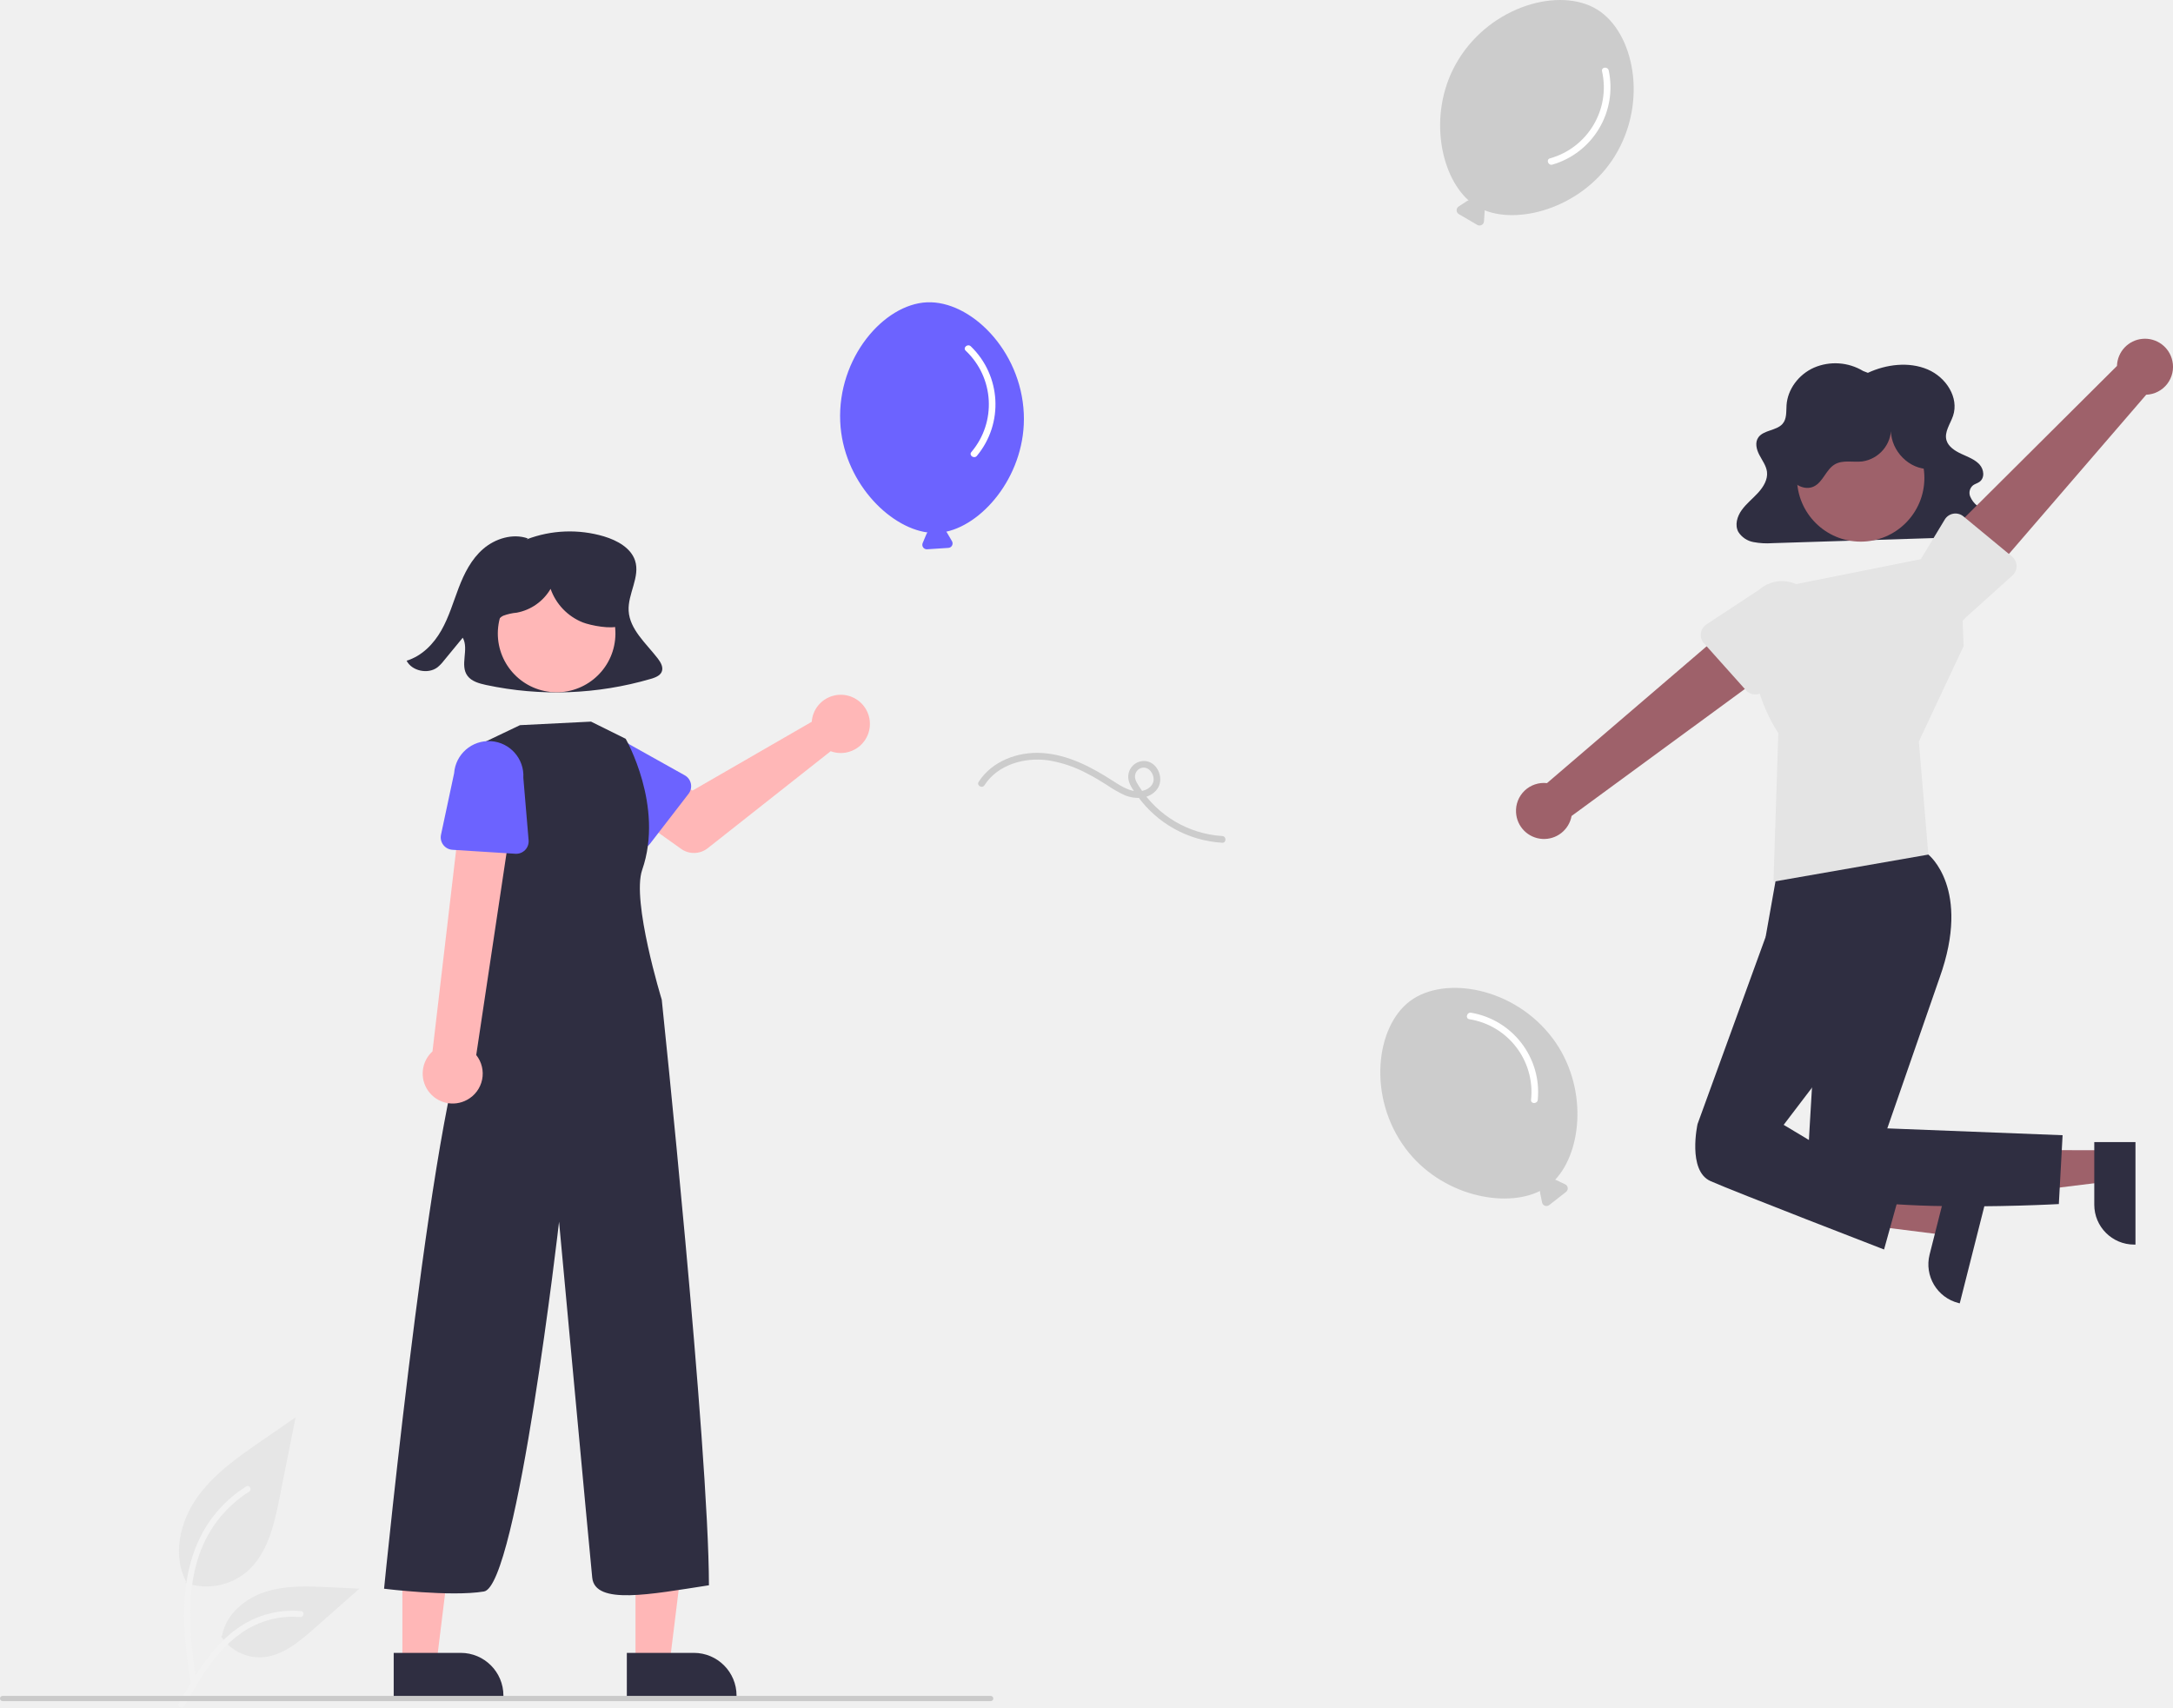
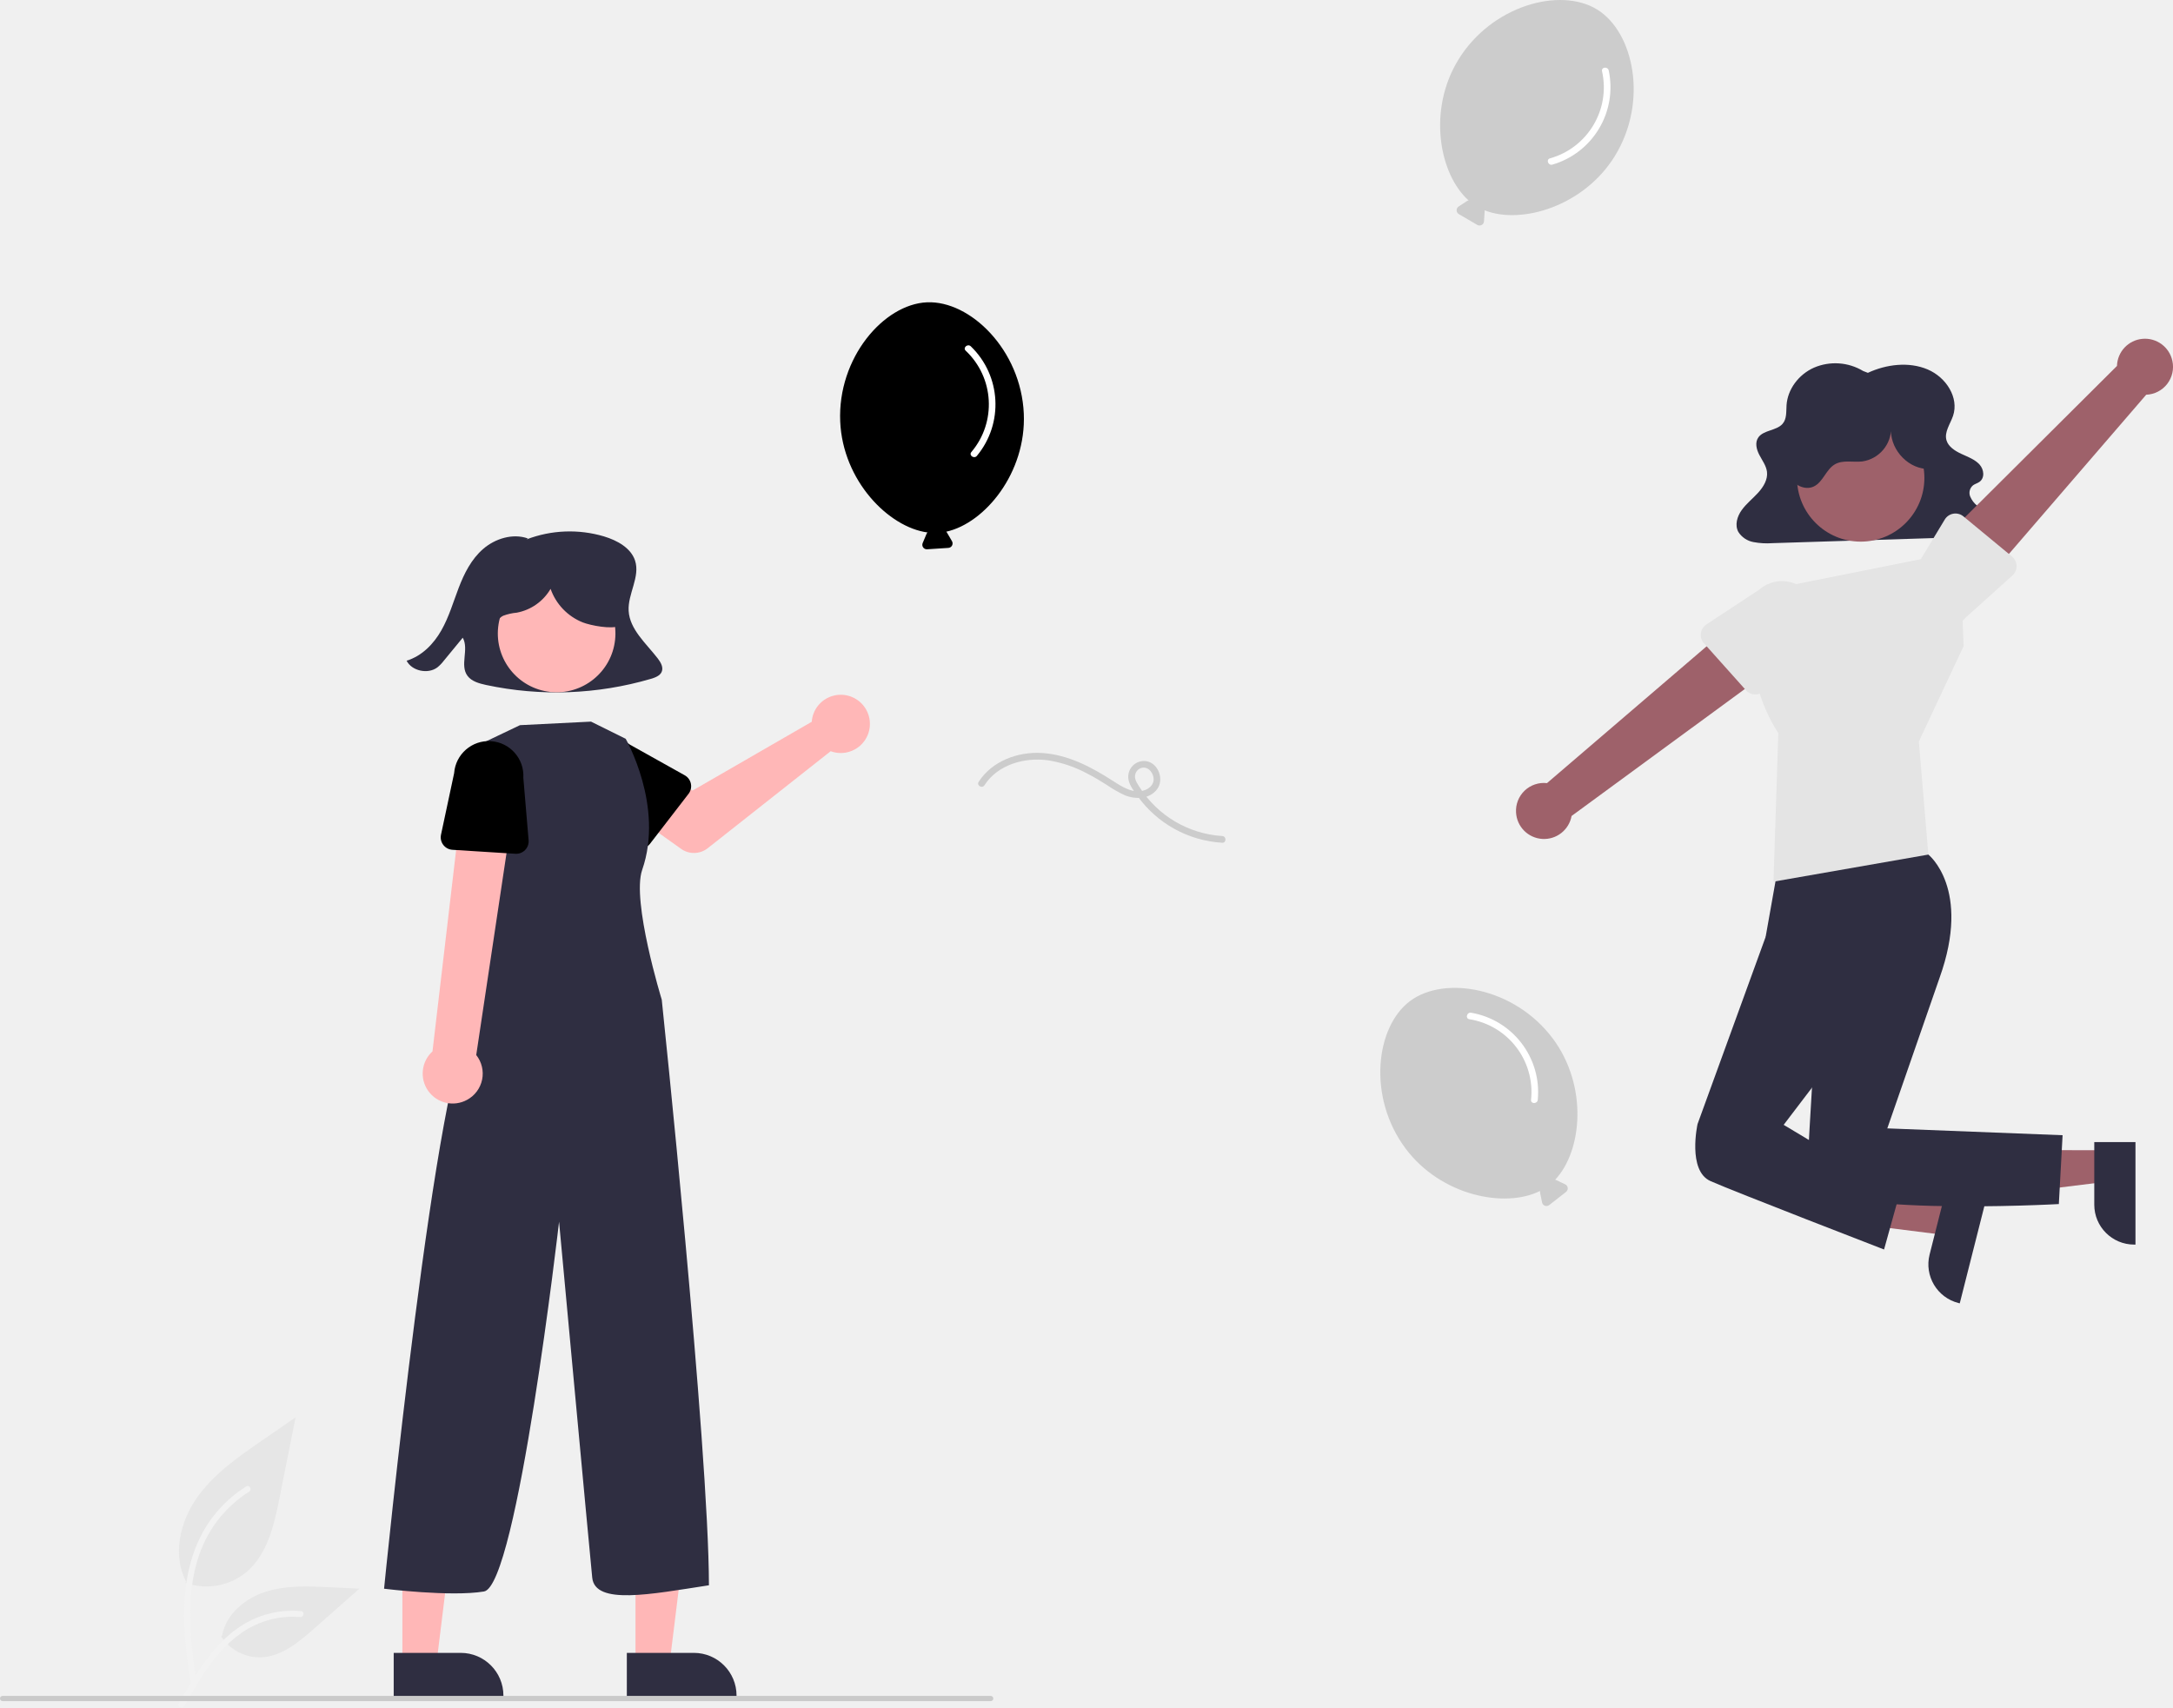
<svg xmlns="http://www.w3.org/2000/svg" id="e81b06de-304d-496c-9b00-3de69ba6add3" data-name="Layer 1" width="837.865" height="658.418" viewBox="0 0 837.865 658.418">
  <path d="M434.682,374.668c-4.484-5.81-10.82-11.185-11.222-18.354-.368-6.575,4.535-13.104,2.467-19.394-1.59-4.837-6.835-7.755-11.96-9.301a46.485,46.485,0,0,0-29.873,1.15l.519-.366c-5.834-2.078-12.654.067-17.245,4.041-4.591,3.974-7.319,9.482-9.436,15.002-2.117,5.52-3.757,11.242-6.699,16.416-2.942,5.175-7.445,9.881-13.388,11.67,1.989,3.968,8.208,5.329,11.855,2.595a14.996,14.996,0,0,0,2.495-2.579q3.648-4.437,7.298-8.873c2.503,4.451-1.236,10.595,1.84,14.717,1.586,2.125,4.484,2.932,7.175,3.511a129.781,129.781,0,0,0,63.492-2.355c1.659-.489,3.489-1.162,4.178-2.664C436.972,378.15,435.861,376.196,434.682,374.668Z" transform="translate(-181.0674 -120.7911)" fill="#2f2e41" />
  <path d="M494.317,397.34a11.265,11.265,0,0,0-.256,1.755l-45.97,26.52-11.174-6.432-11.912,15.594,18.674,13.31a8.561,8.561,0,0,0,10.271-.25L501.354,410.44a11.233,11.233,0,1,0-7.037-13.1Z" transform="translate(-181.0674 -120.7911)" fill="#ffb7b7" />
-   <path d="M446.555,426.871l-14.857,19.256a4.816,4.816,0,0,1-7.281.399l-16.819-17.466a13.374,13.374,0,0,1,16.401-21.129l21.095,11.796a4.816,4.816,0,0,1,1.461,7.144Z" transform="translate(-181.0674 -120.7911)" fill="#6c63ff" />
+   <path d="M446.555,426.871l-14.857,19.256a4.816,4.816,0,0,1-7.281.399l-16.819-17.466a13.374,13.374,0,0,1,16.401-21.129l21.095,11.796a4.816,4.816,0,0,1,1.461,7.144Z" transform="translate(-181.0674 -120.7911)" fill="currentColor" />
  <polygon points="245.04 641.589 258.159 641.588 264.4 590.984 245.037 590.985 245.04 641.589" fill="#ffb7b7" />
  <path d="M422.76,758.097l25.837-.001h.001A16.466,16.466,0,0,1,465.064,774.561v.535l-42.303.002Z" transform="translate(-181.0674 -120.7911)" fill="#2f2e41" />
  <polygon points="155.149 641.589 168.269 641.588 174.51 590.984 155.147 590.985 155.149 641.589" fill="#ffb7b7" />
  <path d="M332.87,758.097l25.837-.001h.001a16.466,16.466,0,0,1,16.465,16.465v.535l-42.303.002Z" transform="translate(-181.0674 -120.7911)" fill="#2f2e41" />
  <circle cx="395.69" cy="365.04" r="22.674" transform="translate(-191.4143 597.7442) rotate(-83.73558)" fill="#ffb7b7" />
  <path d="M408.957,399.03l13.358,6.617s14.924,25.937,6.363,50.549c-4.156,11.95,7.548,50.042,7.548,50.042s18.135,172.543,18.192,225.796c-22.53,3.464-43.932,7.744-45.002-2.957S396.631,591.849,396.631,591.849,380.522,732.289,367.681,734.429s-38.524-1.07-38.524-1.07,20.39-205.717,34.301-218.559l2.14-10.701-.057-96.057,16.028-7.649Z" transform="translate(-181.0674 -120.7911)" fill="#2f2e41" />
  <path d="M361.173,544.856a11.496,11.496,0,0,0,3.522-17.272L380.229,424.037l-20.296-.974L347.824,526.181a11.558,11.558,0,0,0,13.349,18.675Z" transform="translate(-181.0674 -120.7911)" fill="#ffb7b7" />
-   <path d="M379.788,449.982l-24.273-1.532a4.816,4.816,0,0,1-4.406-5.81l5.058-23.714a13.374,13.374,0,0,1,26.689,1.764l2.034,24.083a4.816,4.816,0,0,1-5.102,5.21Z" transform="translate(-181.0674 -120.7911)" fill="#6c63ff" />
+   <path d="M379.788,449.982l-24.273-1.532a4.816,4.816,0,0,1-4.406-5.81l5.058-23.714a13.374,13.374,0,0,1,26.689,1.764l2.034,24.083a4.816,4.816,0,0,1-5.102,5.21Z" transform="translate(-181.0674 -120.7911)" fill="currentColor" />
  <path d="M419.454,350.301c-.884-4.008-3.753-7.329-7.059-9.761a28.911,28.911,0,0,0-36.959,2.247,18.887,18.887,0,0,0-5.708,9.149,11.221,11.221,0,0,0,2.392,10.218l.453.284c-.411-1.742.943-3.483,2.559-4.252a20.45,20.45,0,0,1,5.221-1.171,19.193,19.193,0,0,0,13.009-9.18,21.675,21.675,0,0,0,12.421,12.945c2.997,1.172,11.227,2.783,14.08,1.296C423.502,360.179,420.337,354.309,419.454,350.301Z" transform="translate(-181.0674 -120.7911)" fill="#2f2e41" />
  <path id="a7292837-b693-4341-9d08-f79d69c00516" data-name="Path 438" d="M252.622,731.121a24.215,24.215,0,0,0,23.383-4.119c8.19-6.874,10.758-18.196,12.847-28.682l6.18-31.017-12.938,8.908c-9.305,6.406-18.818,13.019-25.26,22.298s-9.252,21.947-4.078,31.988" transform="translate(-181.0674 -120.7911)" fill="#e6e6e6" />
  <path id="bbe87a9d-22ff-4c97-8b47-e161a95b9ece" data-name="Path 439" d="M254.619,770.832c-1.628-11.864-3.304-23.881-2.159-35.872,1.015-10.649,4.264-21.049,10.878-29.579a49.206,49.206,0,0,1,12.625-11.44c1.262-.796,2.424,1.204,1.167,1.997a46.779,46.779,0,0,0-18.504,22.326c-4.029,10.246-4.675,21.416-3.982,32.3.419,6.582,1.311,13.121,2.206,19.653a1.198,1.198,0,0,1-.808,1.423,1.163,1.163,0,0,1-1.423-.808Z" transform="translate(-181.0674 -120.7911)" fill="#f2f2f2" />
  <path id="ed3d176e-02dd-4f6a-96fc-dfdec80464da" data-name="Path 442" d="M266.34,751.795a17.825,17.825,0,0,0,15.531,8.019c7.864-.373,14.418-5.86,20.317-11.07l17.452-15.409-11.55-.553c-8.306-.398-16.827-.771-24.738,1.793s-15.208,8.726-16.654,16.915" transform="translate(-181.0674 -120.7911)" fill="#e6e6e6" />
  <path id="ae799342-61c9-47cf-bc03-dd36b89c58fd" data-name="Path 443" d="M250.016,777.651c7.84-13.871,16.932-29.288,33.181-34.216a37.026,37.026,0,0,1,13.955-1.441c1.482.128,1.112,2.412-.367,2.285a34.398,34.398,0,0,0-22.272,5.892c-6.28,4.275-11.17,10.218-15.308,16.519-2.535,3.861-4.806,7.884-7.076,11.903C251.404,779.878,249.282,778.95,250.016,777.651Z" transform="translate(-181.0674 -120.7911)" fill="#f2f2f2" />
  <path d="M779.778,521.204c-14.711-19.687-41.636-24.438-55.016-14.441s-16.453,37.166-1.742,56.853c13.617,18.223,38.288,23.193,51.876,16.366a1.706,1.706,0,0,0-.008.647l.766,3.787a1.728,1.728,0,0,0,2.758,1.019l6.487-5.068a1.728,1.728,0,0,0-.322-2.923l-3.49-1.66a1.711,1.711,0,0,0-.384-.121C791.179,564.591,793.425,539.466,779.778,521.204Z" transform="translate(-181.0674 -120.7911)" fill="#ccc" />
  <path d="M747.599,513.771a28.432,28.432,0,0,1,23.812,31.085c-.158,1.66,2.435,1.649,2.592,0a31.088,31.088,0,0,0-25.715-33.584C746.657,510.994,745.955,513.491,747.599,513.771Z" transform="translate(-181.0674 -120.7911)" fill="#fff" />
  <path d="M803.757,180.896c12.862-20.942,7.332-47.719-6.9-56.459s-40.615-1.563-53.476,19.379c-11.905,19.385-7.412,44.147,3.952,54.253a1.706,1.706,0,0,0-.604.232l-3.237,2.111a1.728,1.728,0,0,0,.071,2.939l7.106,4.157a1.728,1.728,0,0,0,2.597-1.378l.253-3.856a1.711,1.711,0,0,0-.03-.401C767.649,207.516,791.826,200.323,803.757,180.896Z" transform="translate(-181.0674 -120.7911)" fill="#ccc" />
  <path d="M798.779,148.247a28.432,28.432,0,0,1-20.092,33.609c-1.601.466-.633,2.872.957,2.409a31.088,31.088,0,0,0,21.712-36.301C801.012,146.345,798.432,146.616,798.779,148.247Z" transform="translate(-181.0674 -120.7911)" fill="#fff" />
-   <path d="M575.824,280.262c-1.075-24.553-20.654-43.638-37.34-42.907S503.963,258.81,505.038,283.363c.995,22.727,18.588,40.723,33.662,42.73a1.706,1.706,0,0,0-.371.53l-1.499,3.562a1.728,1.728,0,0,0,1.705,2.395l8.215-.537a1.728,1.728,0,0,0,1.38-2.596l-1.95-3.336a1.711,1.711,0,0,0-.249-.316C560.821,322.539,576.822,303.039,575.824,280.262Z" transform="translate(-181.0674 -120.7911)" fill="#6c63ff" />
+   <path d="M575.824,280.262c-1.075-24.553-20.654-43.638-37.34-42.907S503.963,258.81,505.038,283.363c.995,22.727,18.588,40.723,33.662,42.73a1.706,1.706,0,0,0-.371.53l-1.499,3.562a1.728,1.728,0,0,0,1.705,2.395l8.215-.537a1.728,1.728,0,0,0,1.38-2.596l-1.95-3.336a1.711,1.711,0,0,0-.249-.316C560.821,322.539,576.822,303.039,575.824,280.262Z" transform="translate(-181.0674 -120.7911)" fill="currentColor" />
  <path d="M553.413,256.004a28.432,28.432,0,0,1,2.181,39.096c-1.065,1.283,1.084,2.734,2.142,1.459a31.088,31.088,0,0,0-2.347-42.233C554.197,253.178,552.212,254.847,553.413,256.004Z" transform="translate(-181.0674 -120.7911)" fill="#fff" />
  <path d="M652.335,443.144a40.784,40.784,0,0,1-31.9-18.896c-.966-1.544-2.226-3.24-1.558-5.141a3.38,3.38,0,0,1,3.502-2.339c1.971.24,3.243,2.168,3.486,4.016.275,2.096-1.203,3.741-3.029,4.52-4.461,1.903-8.962-1.038-12.595-3.385-8.28-5.348-17.387-10.184-27.42-10.794-9.283-.564-19.237,3.076-24.4,11.126-.903,1.408,1.339,2.71,2.238,1.308,5.121-7.983,15.472-10.851,24.473-9.617a47.576,47.576,0,0,1,15.313,5.199c2.474,1.284,4.873,2.707,7.224,4.203a46.099,46.099,0,0,0,7.085,4.062c4.132,1.697,9.601,1.565,12.487-2.343,2.692-3.645.612-9.715-3.892-10.739a6.085,6.085,0,0,0-7.128,7.239c.449,2.147,2.066,4.248,3.317,6.002a43.379,43.379,0,0,0,32.795,18.17c1.667.082,1.663-2.51,0-2.592Z" transform="translate(-181.0674 -120.7911)" fill="#ccc" />
  <path d="M901.285,264.547c7.097-3.302,15.81-4.384,23.032-1.316s12.145,10.932,9.809,17.891c-1.059,3.155-3.47,6.258-2.53,9.445.723,2.453,3.245,4.072,5.723,5.224s5.187,2.12,6.978,4.062,2.165,5.285-.073,6.791c-.737.496-1.659.732-2.374,1.254a3.772,3.772,0,0,0-1.164,4.222,8.893,8.893,0,0,0,2.851,3.751c2.541,2.191,5.898,4.699,5.109,7.809a5.478,5.478,0,0,1-3.697,3.458,18.368,18.368,0,0,1-5.427.716L864.555,330.215a28.422,28.422,0,0,1-7.402-.413,8.762,8.762,0,0,1-5.813-3.905c-1.436-2.657-.493-5.931,1.28-8.412s4.282-4.439,6.355-6.717,3.769-5.123,3.404-8.067c-.293-2.357-1.847-4.395-2.963-6.537s-1.764-4.818-.319-6.789c2.037-2.777,6.927-2.526,9.243-5.113,1.748-1.953,1.41-4.763,1.584-7.281.418-6.057,4.611-11.776,10.58-14.433a20.831,20.831,0,0,1,18.953,1.291Z" transform="translate(-181.0674 -120.7911)" fill="#2f2e41" />
  <polygon points="811.513 443.477 811.513 455.737 764.225 461.57 764.226 443.475 811.513 443.477" fill="#9e616a" />
  <path d="M1004.465,561.142l-.001,39.531h-.5A15.387,15.387,0,0,1,988.577,585.286v-.001l.001-24.144Z" transform="translate(-181.0674 -120.7911)" fill="#2f2e41" />
  <polygon points="753.056 464.332 750.046 476.216 702.773 470.262 707.216 452.722 753.056 464.332" fill="#9e616a" />
  <path d="M946.411,585.009l-9.705,38.321-.485-.123a15.387,15.387,0,0,1-11.139-18.693l0-.001,5.928-23.405Z" transform="translate(-181.0674 -120.7911)" fill="#2f2e41" />
  <path d="M922.05,447.637l2.553,2.66s16.662,13.065,4.335,47.48l-20.165,58.09,67.588,2.635-1.448,26.545s-98.017,5.452-97.16-10.701,4.474-75.965,4.474-75.965l-20.364-16.354,4.91-27.66Z" transform="translate(-181.0674 -120.7911)" fill="#2f2e41" />
  <path d="M869.693,473.999l-7.83,8.028-26.253,72.165s-4,18,5,22,66.91,26.375,66.91,26.375l5.913-21.283-44.62-26.782,20.797-27.311,3.13-43.045Z" transform="translate(-181.0674 -120.7911)" fill="#2f2e41" />
  <path d="M870.111,346.692l66.635-13.324,1.448,36.559-17.261,36.79,3.67,43.58L864.883,460.731l1.87-57.304s-16.038-22.625-6.59-45.43Z" transform="translate(-181.0674 -120.7911)" fill="#e4e4e4" />
  <path d="M1018.697,259.967a10.743,10.743,0,0,1-10.092,13.019l-63.9,74.097-14.856-18.03,67.483-67.166a10.801,10.801,0,0,1,21.365-1.921Z" transform="translate(-181.0674 -120.7911)" fill="#9e616a" />
  <path d="M958.618,338.998a4.812,4.812,0,0,1-1.592,3.681l-17.968,16.175a13.377,13.377,0,0,1-20.675-16.981l12.542-20.76a4.817,4.817,0,0,1,7.191-1.222l18.754,15.496A4.811,4.811,0,0,1,958.618,338.998Z" transform="translate(-181.0674 -120.7911)" fill="#e4e4e4" />
  <path d="M765.626,434.1a10.743,10.743,0,0,1,11.931-11.358l74.295-63.67,11.983,20.055L787.037,435.407a10.801,10.801,0,0,1-21.411-1.307Z" transform="translate(-181.0674 -120.7911)" fill="#9e616a" />
  <path d="M836.883,364.978a4.812,4.812,0,0,1,2.126-3.401l20.191-13.296a13.377,13.377,0,0,1,17.893,19.891L861.579,386.816a4.817,4.817,0,0,1-7.293.129L838.069,368.811A4.811,4.811,0,0,1,836.883,364.978Z" transform="translate(-181.0674 -120.7911)" fill="#e4e4e4" />
  <circle cx="717.443" cy="184.282" r="24.561" fill="#9e616a" />
  <path d="M923.637,301.581c-7.756-.623-14.196-8.371-13.39-16.111A13.009,13.009,0,0,1,899.106,298.716c-3.558.392-7.458-.684-10.555,1.11-3.43,1.988-4.528,6.816-8.101,8.533-3.453,1.659-7.838-.604-9.543-4.033s-1.287-7.55-.157-11.21a31.652,31.652,0,0,1,52.69-12.975c3.261,3.28,5.851,7.461,6.271,12.068s-1.717,9.605-5.854,11.675Z" transform="translate(-181.0674 -120.7911)" fill="#2f2e41" />
  <path d="M563.067,776.692h-381a1,1,0,1,1,0-2h381a1,1,0,1,1,0,2Z" transform="translate(-181.0674 -120.7911)" fill="#cacaca" />
</svg>
